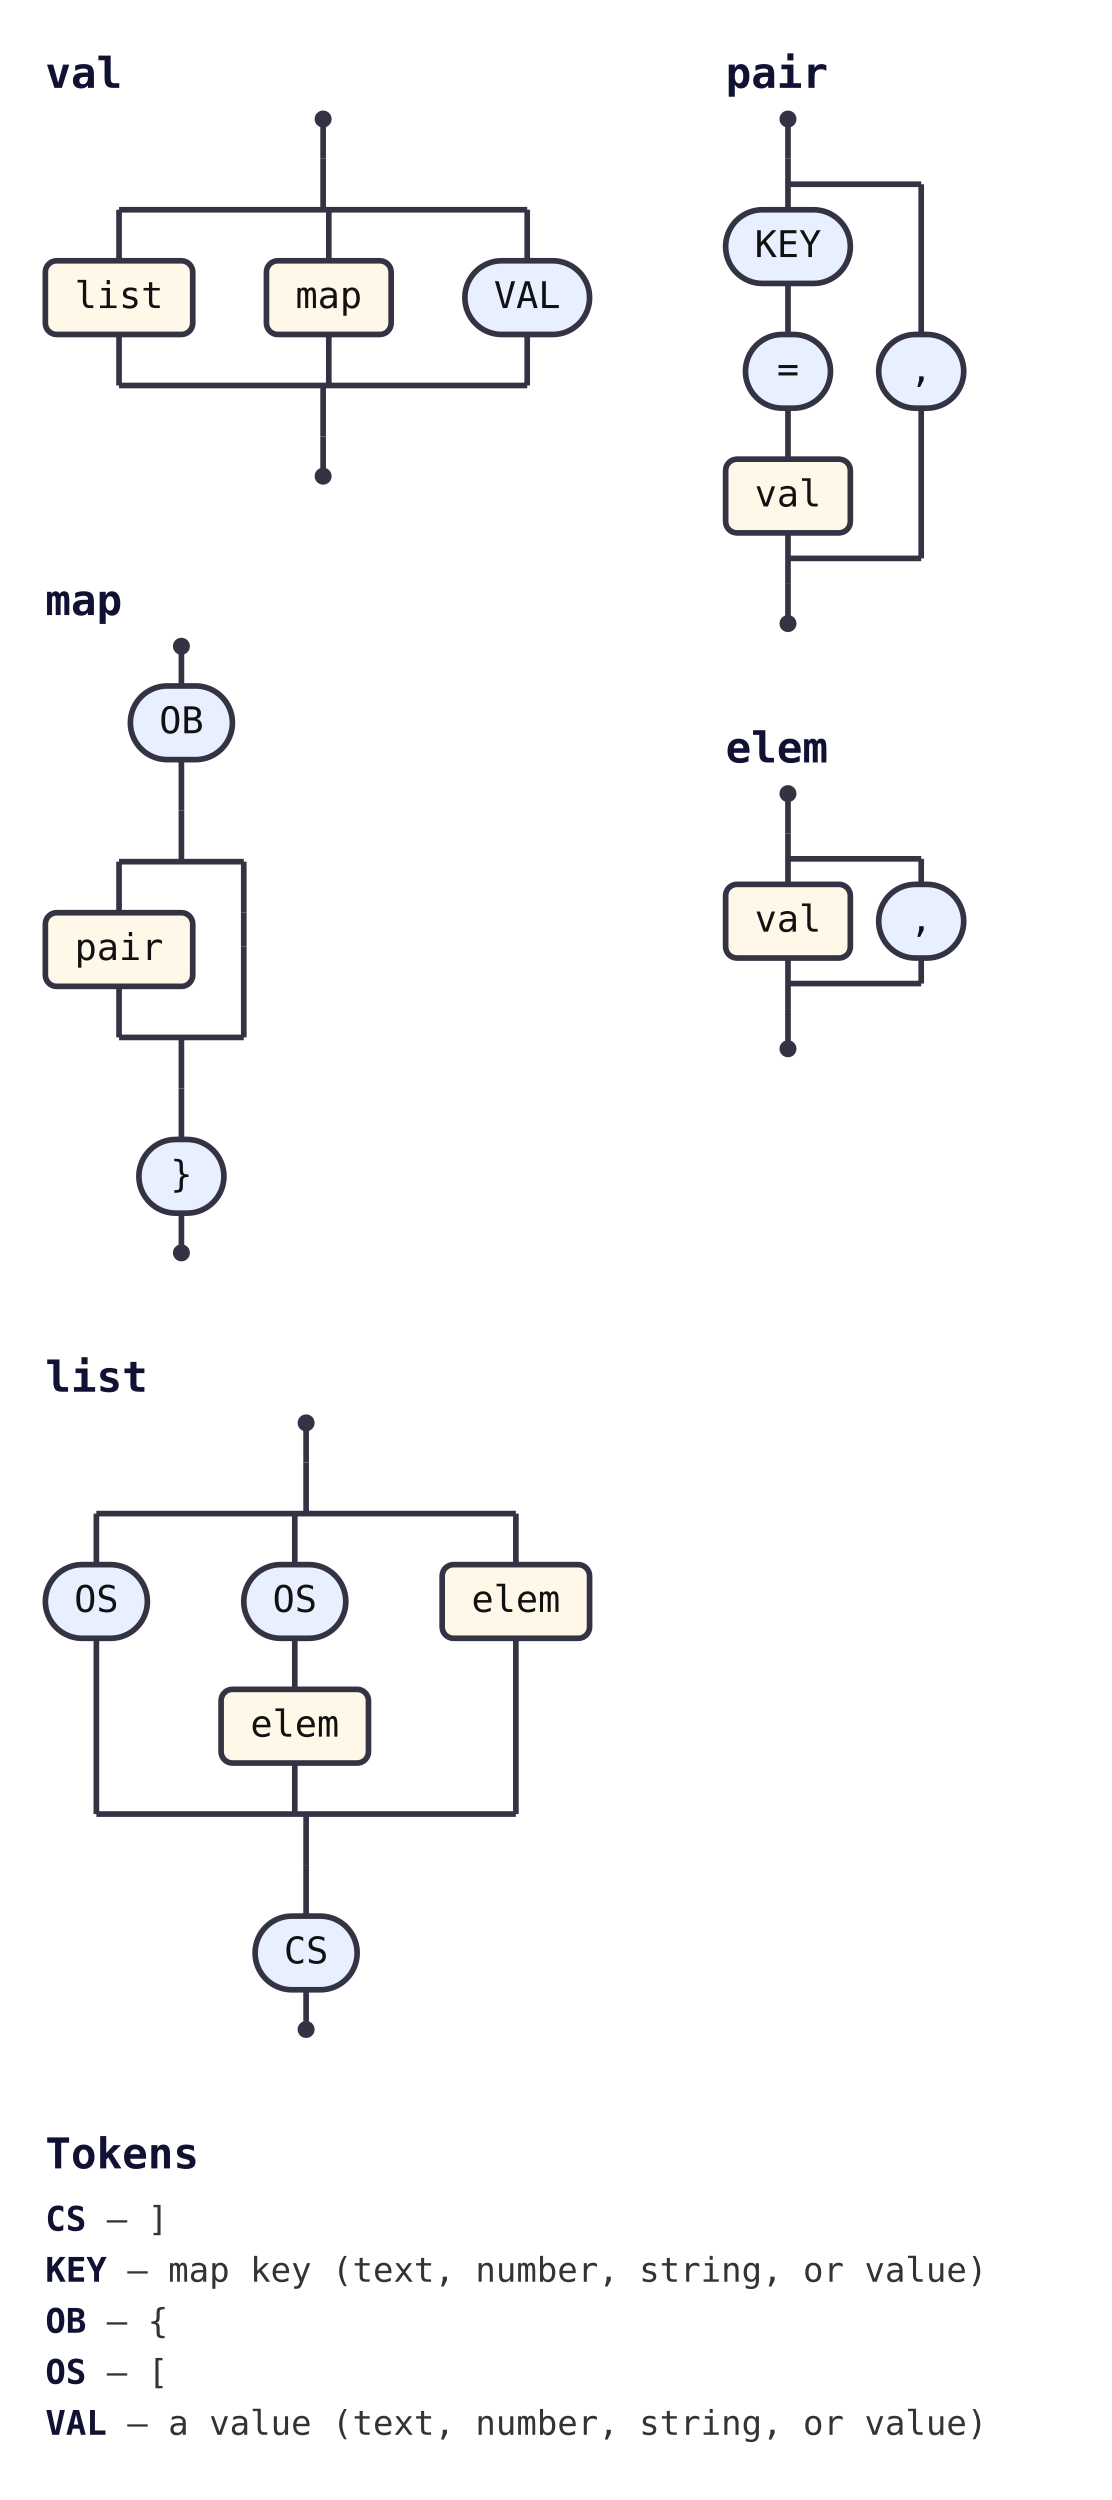
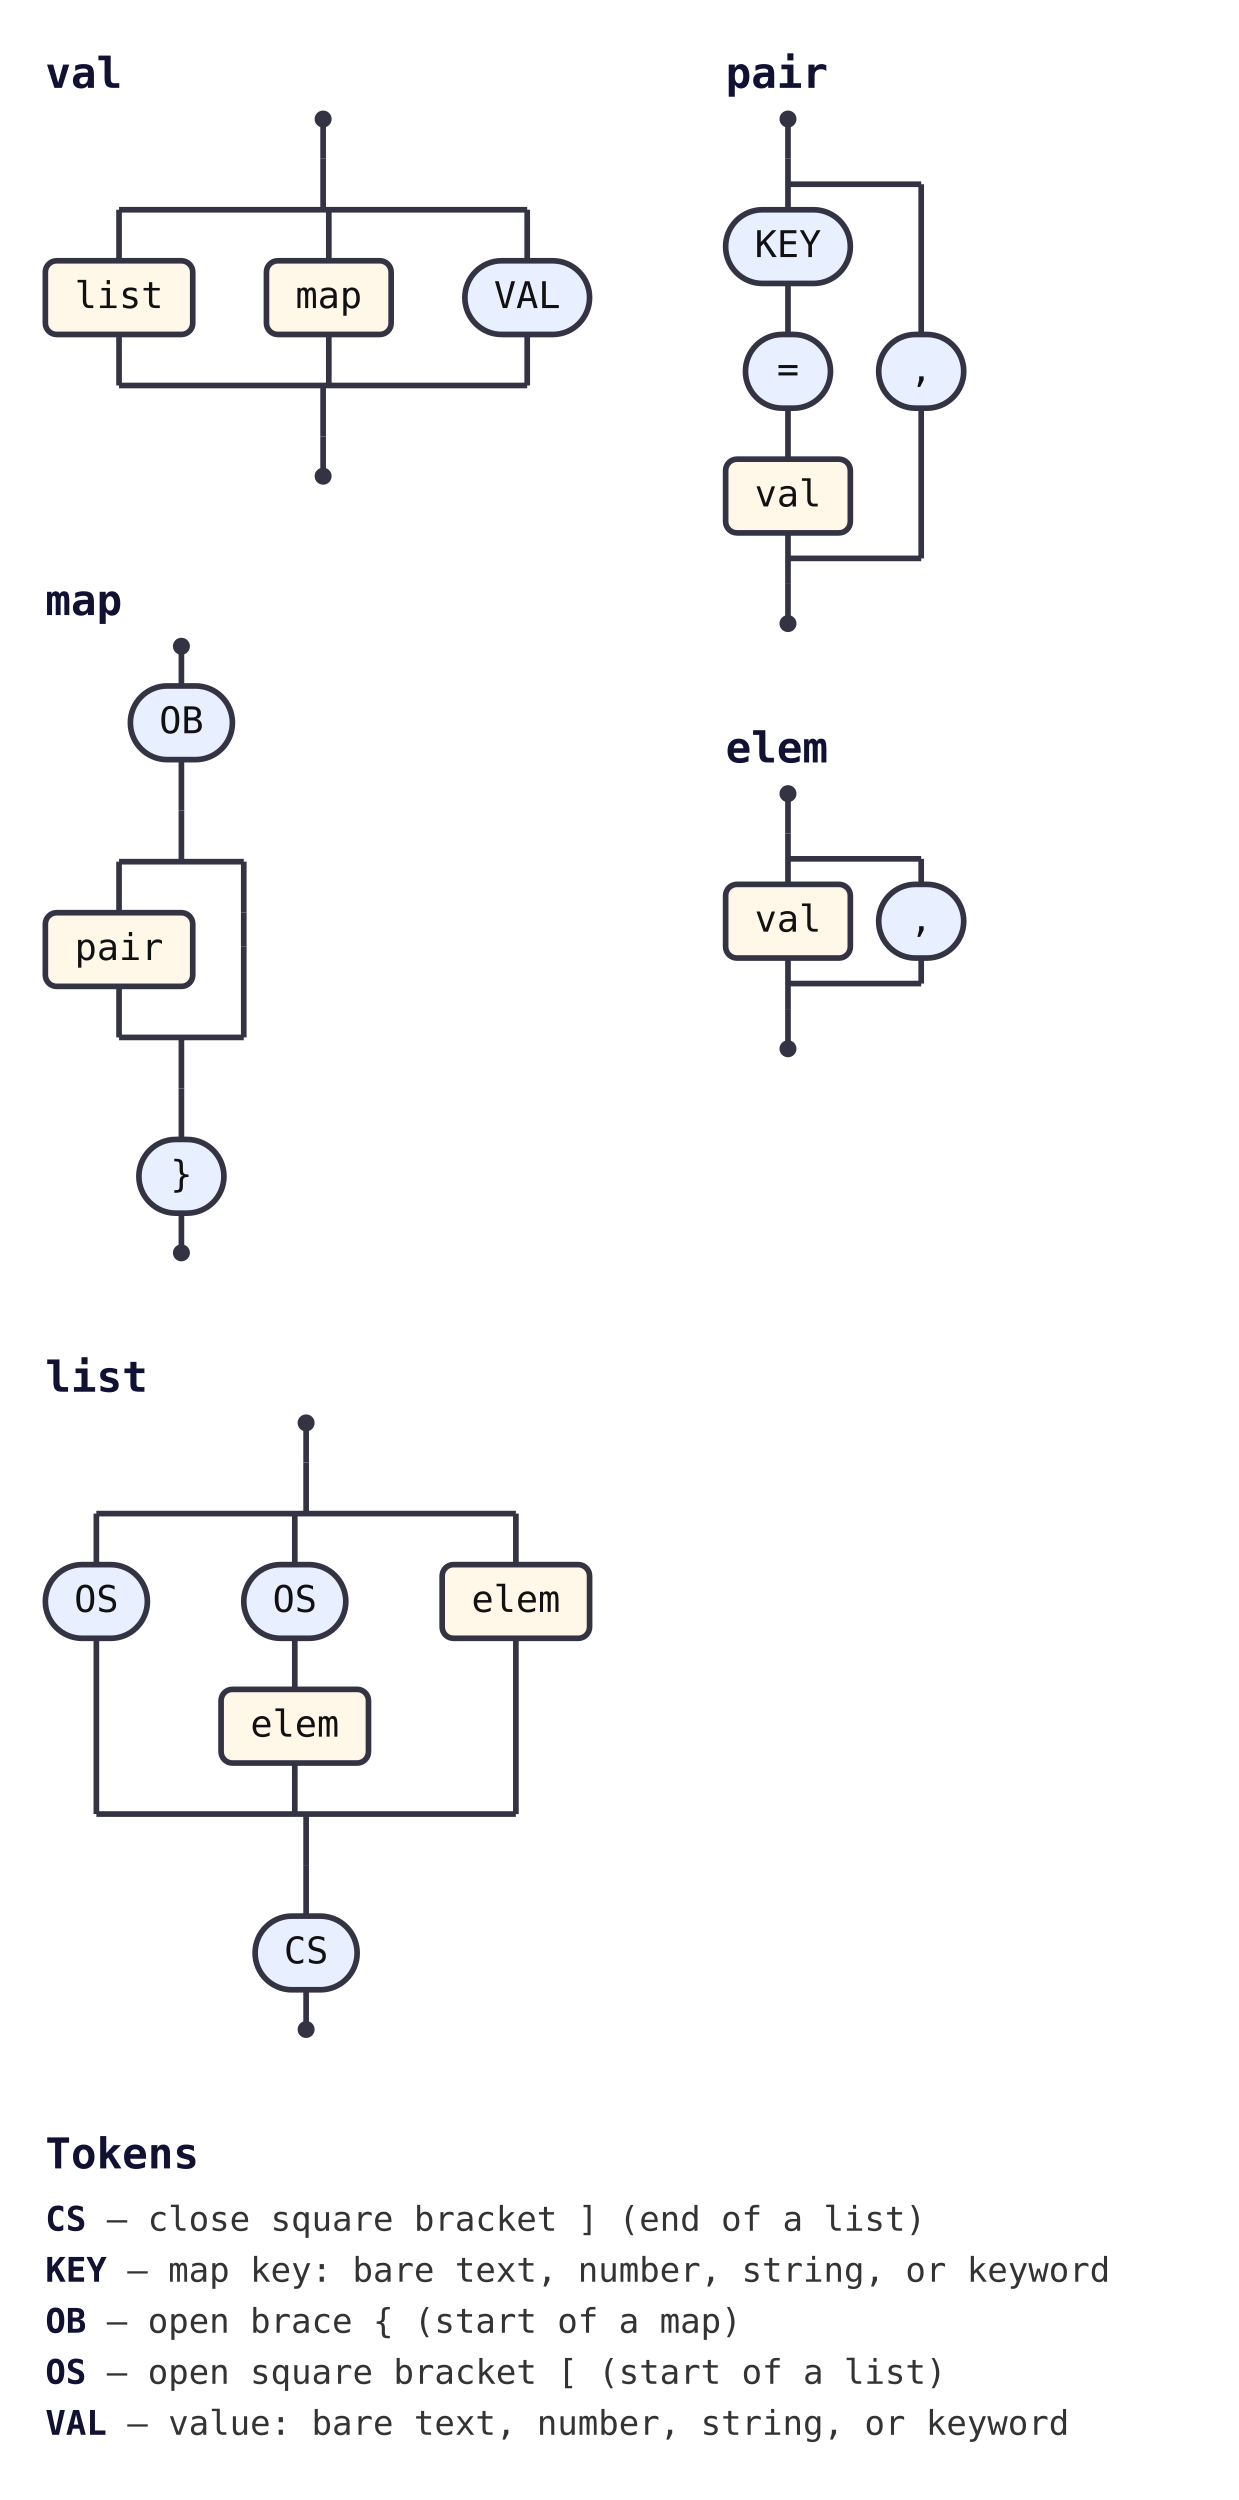
- <svg xmlns="http://www.w3.org/2000/svg" class="railroad" width="392" height="882" viewBox="0 0 392 882">
+ <svg xmlns="http://www.w3.org/2000/svg" class="railroad" width="437" height="882" viewBox="0 0 437 882">
  <style>svg.railroad{background:#fff;font-family:monospace;font-size:13px}.rr-line{stroke:#334;stroke-width:2;fill:none}.rr-cap{fill:#334}.rr-term{fill:#e8f0ff;stroke:#334;stroke-width:2}.rr-nonterm{fill:#fff7e8;stroke:#334;stroke-width:2}.rr-label{fill:#111;text-anchor:middle;dominant-baseline:middle}.rr-comment{fill:#666;font-style:italic;text-anchor:middle;dominant-baseline:middle}.rr-title{fill:#113;font-weight:bold;font-size:15px}.rr-legend{fill:#333;font-size:12px}.rr-legend-tok{fill:#113;font-weight:bold}a:hover .rr-nonterm{fill:#ffe6b3;cursor:pointer}</style>
  <g>
    <g id="val">
      <text class="rr-title" x="16" y="31">val</text>
      <circle class="rr-cap" cx="114" cy="42" r="3" />
      <path class="rr-line" d="M114 42V56" />
      <path class="rr-line" d="M114 56V74" />
      <path class="rr-line" d="M42 74H186" />
      <path class="rr-line" d="M42 136H186" />
      <path class="rr-line" d="M114 136V154" />
      <path class="rr-line" d="M42 74V92" />
      <a href="#list">
        <rect class="rr-nonterm" x="16" y="92" width="52" height="26" rx="4" ry="4" />
        <text class="rr-label" x="42" y="105">list</text>
      </a>
      <path class="rr-line" d="M42 118V136" />
      <path class="rr-line" d="M116 74V92" />
      <a href="#map">
        <rect class="rr-nonterm" x="94" y="92" width="44" height="26" rx="4" ry="4" />
        <text class="rr-label" x="116" y="105">map</text>
      </a>
      <path class="rr-line" d="M116 118V136" />
      <path class="rr-line" d="M186 74V92" />
      <rect class="rr-term" x="164" y="92" width="44" height="26" rx="13" ry="13" />
      <text class="rr-label" x="186" y="105">VAL</text>
      <path class="rr-line" d="M186 118V136" />
      <path class="rr-line" d="M114 154V168" />
      <circle class="rr-cap" cx="114" cy="168" r="3" />
    </g>
    <g id="map">
      <text class="rr-title" x="16" y="217">map</text>
      <circle class="rr-cap" cx="64" cy="228" r="3" />
      <path class="rr-line" d="M64 228V242" />
      <rect class="rr-term" x="46" y="242" width="36" height="26" rx="13" ry="13" />
      <text class="rr-label" x="64" y="255">OB</text>
      <path class="rr-line" d="M64 268V286" />
      <path class="rr-line" d="M64 286V304" />
      <path class="rr-line" d="M42 304H86" />
      <path class="rr-line" d="M42 366H86" />
      <path class="rr-line" d="M64 366V384" />
      <path class="rr-line" d="M42 304V322" />
      <a href="#pair">
        <rect class="rr-nonterm" x="16" y="322" width="52" height="26" rx="4" ry="4" />
        <text class="rr-label" x="42" y="335">pair</text>
      </a>
      <path class="rr-line" d="M42 348V366" />
      <path class="rr-line" d="M86 304V322" />
      <path class="rr-line" d="M86 322V334" />
      <path class="rr-line" d="M86 334V366" />
      <path class="rr-line" d="M64 384V402" />
      <rect class="rr-term" x="49" y="402" width="30" height="26" rx="13" ry="13" />
      <text class="rr-label" x="64" y="415">}</text>
      <path class="rr-line" d="M64 428V442" />
      <circle class="rr-cap" cx="64" cy="442" r="3" />
    </g>
    <g id="list">
      <text class="rr-title" x="16" y="491">list</text>
      <circle class="rr-cap" cx="108" cy="502" r="3" />
      <path class="rr-line" d="M108 502V516" />
      <path class="rr-line" d="M108 516V534" />
      <path class="rr-line" d="M34 534H182" />
      <path class="rr-line" d="M34 640H182" />
      <path class="rr-line" d="M108 640V658" />
      <path class="rr-line" d="M34 534V552" />
      <rect class="rr-term" x="16" y="552" width="36" height="26" rx="13" ry="13" />
      <text class="rr-label" x="34" y="565">OS</text>
      <path class="rr-line" d="M34 578V640" />
      <path class="rr-line" d="M104 534V552" />
      <rect class="rr-term" x="86" y="552" width="36" height="26" rx="13" ry="13" />
      <text class="rr-label" x="104" y="565">OS</text>
      <path class="rr-line" d="M104 578V596" />
      <a href="#elem">
        <rect class="rr-nonterm" x="78" y="596" width="52" height="26" rx="4" ry="4" />
        <text class="rr-label" x="104" y="609">elem</text>
      </a>
      <path class="rr-line" d="M104 622V640" />
      <path class="rr-line" d="M182 534V552" />
      <a href="#elem">
        <rect class="rr-nonterm" x="156" y="552" width="52" height="26" rx="4" ry="4" />
        <text class="rr-label" x="182" y="565">elem</text>
      </a>
      <path class="rr-line" d="M182 578V640" />
      <path class="rr-line" d="M108 658V676" />
      <rect class="rr-term" x="90" y="676" width="36" height="26" rx="13" ry="13" />
      <text class="rr-label" x="108" y="689">CS</text>
      <path class="rr-line" d="M108 702V716" />
      <circle class="rr-cap" cx="108" cy="716" r="3" />
    </g>
    <g id="pair">
      <text class="rr-title" x="256" y="31">pair</text>
      <circle class="rr-cap" cx="278" cy="42" r="3" />
      <path class="rr-line" d="M278 42V56" />
      <path class="rr-line" d="M278 56V74" />
      <rect class="rr-term" x="256" y="74" width="44" height="26" rx="13" ry="13" />
      <text class="rr-label" x="278" y="87">KEY</text>
      <path class="rr-line" d="M278 100V118" />
      <rect class="rr-term" x="263" y="118" width="30" height="26" rx="13" ry="13" />
      <text class="rr-label" x="278" y="131">=</text>
      <path class="rr-line" d="M278 144V162" />
      <a href="#val">
        <rect class="rr-nonterm" x="256" y="162" width="44" height="26" rx="4" ry="4" />
        <text class="rr-label" x="278" y="175">val</text>
      </a>
      <path class="rr-line" d="M278 188V206" />
      <path class="rr-line" d="M278 197H325" />
      <path class="rr-line" d="M278 65H325" />
      <path class="rr-line" d="M325 144V197" />
      <path class="rr-line" d="M325 65V118" />
      <rect class="rr-term" x="310" y="118" width="30" height="26" rx="13" ry="13" />
      <text class="rr-label" x="325" y="131">,</text>
      <path class="rr-line" d="M278 206V220" />
      <circle class="rr-cap" cx="278" cy="220" r="3" />
    </g>
    <g id="elem">
      <text class="rr-title" x="256" y="269">elem</text>
      <circle class="rr-cap" cx="278" cy="280" r="3" />
      <path class="rr-line" d="M278 280V294" />
      <path class="rr-line" d="M278 294V312" />
      <a href="#val">
        <rect class="rr-nonterm" x="256" y="312" width="44" height="26" rx="4" ry="4" />
        <text class="rr-label" x="278" y="325">val</text>
      </a>
      <path class="rr-line" d="M278 338V356" />
      <path class="rr-line" d="M278 347H325" />
      <path class="rr-line" d="M278 303H325" />
      <path class="rr-line" d="M325 338V347" />
      <path class="rr-line" d="M325 303V312" />
      <rect class="rr-term" x="310" y="312" width="30" height="26" rx="13" ry="13" />
      <text class="rr-label" x="325" y="325">,</text>
      <path class="rr-line" d="M278 356V370" />
      <circle class="rr-cap" cx="278" cy="370" r="3" />
    </g>
    <text class="rr-title" x="16" y="765">Tokens</text>
    <text class="rr-legend" x="16" y="787">
-       <tspan class="rr-legend-tok">CS</tspan>  —  ]</text>
+       <tspan class="rr-legend-tok">CS</tspan>  —  close square bracket ] (end of a list)</text>
    <text class="rr-legend" x="16" y="805">
-       <tspan class="rr-legend-tok">KEY</tspan>  —  map key (text, number, string, or value)</text>
+       <tspan class="rr-legend-tok">KEY</tspan>  —  map key: bare text, number, string, or keyword</text>
    <text class="rr-legend" x="16" y="823">
-       <tspan class="rr-legend-tok">OB</tspan>  —  {</text>
+       <tspan class="rr-legend-tok">OB</tspan>  —  open brace { (start of a map)</text>
    <text class="rr-legend" x="16" y="841">
-       <tspan class="rr-legend-tok">OS</tspan>  —  [</text>
+       <tspan class="rr-legend-tok">OS</tspan>  —  open square bracket [ (start of a list)</text>
    <text class="rr-legend" x="16" y="859">
-       <tspan class="rr-legend-tok">VAL</tspan>  —  a value (text, number, string, or value)</text>
+       <tspan class="rr-legend-tok">VAL</tspan>  —  value: bare text, number, string, or keyword</text>
  </g>
</svg>
